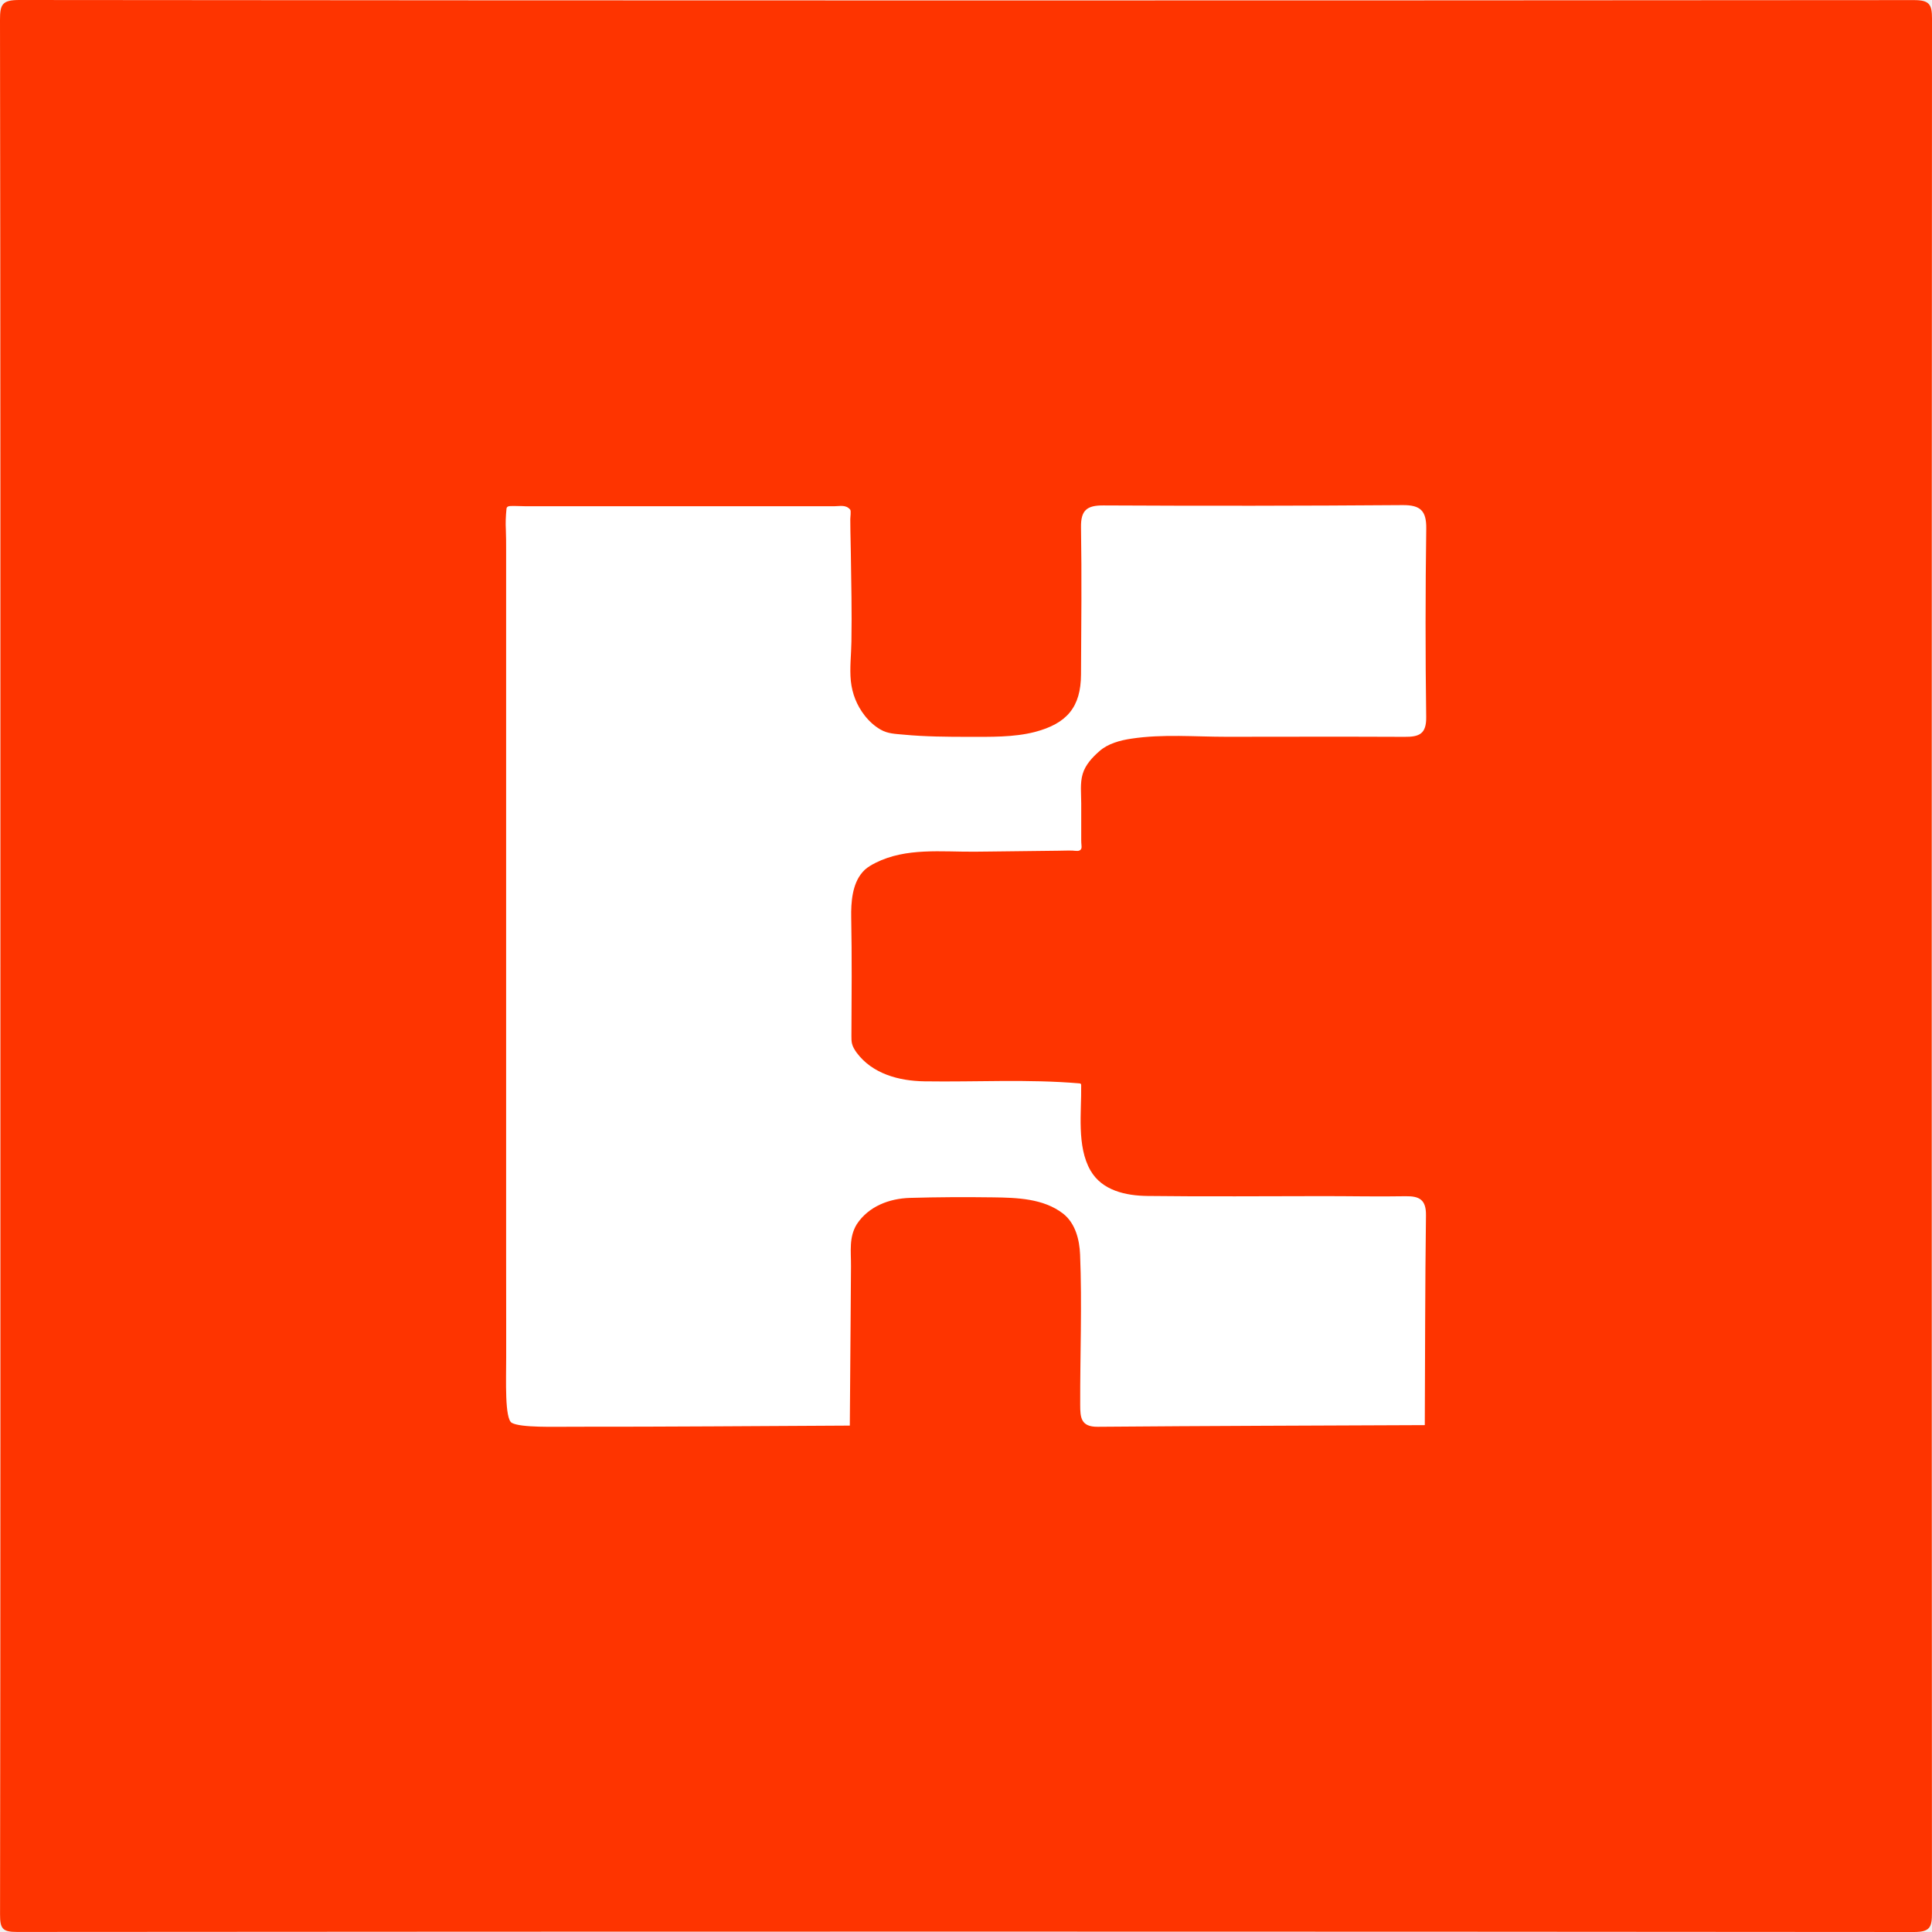
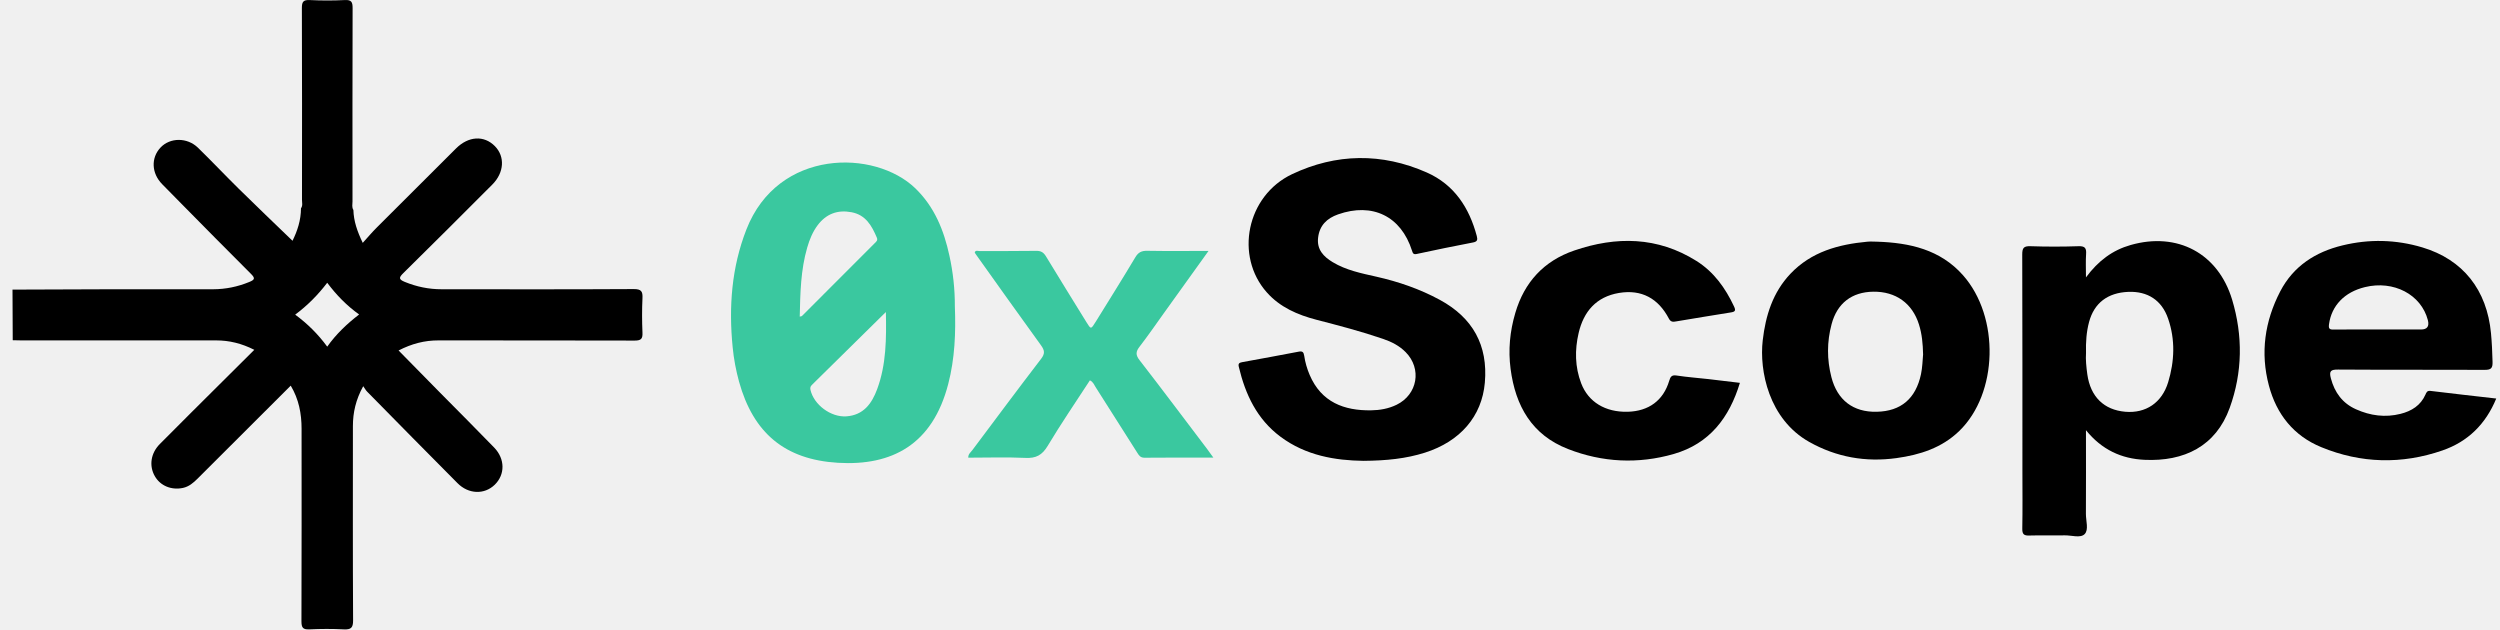
- <svg xmlns="http://www.w3.org/2000/svg" width="36" height="36" viewBox="0 0 36 36" fill="none">
-   <g clip-path="url(#clip0_176_1081)">
-     <path d="M35.999 35.646C35.999 35.906 35.967 36 35.665 36C23.883 35.99 12.101 35.99 0.32 35.999C0.043 36 0.001 35.934 0.001 35.674C0.01 29.784 0.008 23.893 0.008 18.004C0.008 12.114 0.01 6.252 0 0.377C0 0.087 0.034 0 0.359 0C12.126 0.012 23.892 0.011 35.66 0.002C35.948 0.002 36.001 0.076 36 0.349C35.993 12.115 35.993 23.881 35.999 35.646Z" fill="#FE3400" />
-     <path d="M16.069 16.255C15.879 16.473 15.856 16.818 15.861 17.093C15.875 17.83 15.869 18.567 15.865 19.304C15.865 19.351 15.865 19.398 15.875 19.443C15.889 19.505 15.924 19.561 15.961 19.613C16.255 20.011 16.754 20.142 17.225 20.149C18.187 20.164 19.15 20.105 20.111 20.187C20.121 20.187 20.132 20.189 20.139 20.197C20.146 20.204 20.146 20.215 20.146 20.225C20.154 20.721 20.06 21.36 20.32 21.811C20.537 22.186 20.978 22.28 21.381 22.285C22.476 22.299 23.57 22.288 24.665 22.288C25.175 22.288 25.684 22.299 26.194 22.29C26.448 22.287 26.574 22.354 26.571 22.643C26.554 23.947 26.555 25.251 26.549 26.555C24.517 26.564 22.485 26.569 20.453 26.586C20.137 26.589 20.129 26.407 20.128 26.181C20.125 25.25 20.164 24.308 20.126 23.378C20.115 23.1 20.038 22.792 19.808 22.613C19.443 22.331 18.947 22.317 18.506 22.311C17.989 22.304 17.471 22.306 16.954 22.321C16.568 22.333 16.186 22.478 15.966 22.81C15.815 23.056 15.859 23.314 15.857 23.593C15.854 23.924 15.852 24.253 15.85 24.584C15.845 25.243 15.84 25.903 15.835 26.564C14.127 26.572 12.42 26.587 10.712 26.585C10.311 26.585 9.706 26.605 9.537 26.513C9.402 26.438 9.432 25.717 9.432 25.304C9.432 25.057 9.432 24.81 9.432 24.563C9.432 24.148 9.432 23.732 9.431 23.317C9.431 22.902 9.431 22.486 9.431 22.072C9.431 21.657 9.431 21.241 9.431 20.826C9.431 20.411 9.431 19.995 9.431 19.58C9.431 19.166 9.431 18.75 9.431 18.335C9.431 17.92 9.431 17.504 9.431 17.089C9.431 16.674 9.431 16.259 9.431 15.844C9.431 15.429 9.431 15.013 9.431 14.598C9.431 14.183 9.431 13.767 9.431 13.352C9.431 12.938 9.431 12.522 9.431 12.107C9.431 11.692 9.431 11.276 9.431 10.861C9.431 10.653 9.431 10.446 9.431 10.238C9.431 10.116 9.431 9.995 9.426 9.873C9.419 9.745 9.424 9.617 9.437 9.489C9.437 9.477 9.439 9.465 9.446 9.455C9.458 9.435 9.486 9.431 9.51 9.429C9.604 9.425 9.698 9.433 9.793 9.433C9.892 9.433 9.991 9.433 10.09 9.433C10.286 9.433 10.482 9.433 10.678 9.433C11.093 9.433 11.509 9.433 11.924 9.433C12.339 9.433 12.755 9.433 13.17 9.433C13.585 9.433 14 9.433 14.415 9.433C14.793 9.433 15.171 9.433 15.548 9.433C15.648 9.433 15.761 9.399 15.842 9.496C15.862 9.519 15.843 9.644 15.844 9.677C15.844 9.748 15.845 9.82 15.846 9.891C15.848 10.029 15.851 10.165 15.854 10.303C15.858 10.578 15.863 10.853 15.866 11.128C15.869 11.402 15.87 11.677 15.865 11.952C15.862 12.194 15.83 12.447 15.854 12.688C15.879 12.929 15.967 13.146 16.11 13.33C16.193 13.437 16.294 13.53 16.412 13.597C16.545 13.673 16.688 13.675 16.838 13.689C17.24 13.727 17.645 13.73 18.049 13.73C18.453 13.73 18.89 13.74 19.279 13.64C19.885 13.483 20.14 13.171 20.143 12.569C20.148 11.654 20.158 10.74 20.143 9.825C20.138 9.507 20.253 9.416 20.561 9.418C22.42 9.428 24.279 9.426 26.138 9.412C26.469 9.41 26.581 9.518 26.576 9.852C26.56 11.021 26.559 12.191 26.575 13.36C26.58 13.677 26.445 13.732 26.174 13.73C25.068 13.725 23.962 13.728 22.855 13.729C22.263 13.729 21.668 13.675 21.081 13.764C20.876 13.794 20.645 13.855 20.487 13.996C20.355 14.111 20.224 14.251 20.174 14.422C20.123 14.594 20.147 14.786 20.147 14.966V15.464C20.147 15.527 20.146 15.591 20.147 15.654C20.147 15.686 20.149 15.719 20.152 15.751C20.154 15.773 20.156 15.797 20.146 15.818C20.119 15.874 20.038 15.852 19.99 15.85C19.898 15.846 19.806 15.852 19.715 15.852C19.292 15.858 18.869 15.863 18.447 15.867C18.352 15.868 18.256 15.869 18.161 15.87C17.543 15.875 16.886 15.791 16.314 16.078C16.243 16.114 16.173 16.154 16.114 16.207C16.098 16.222 16.083 16.238 16.069 16.254V16.255Z" fill="white" />
+ <svg xmlns="http://www.w3.org/2000/svg" width="143" height="36" viewBox="0 0 143 36" fill="none">
+   <g clip-path="url(#clip0_551_1156)">
+     <path d="M36.749 17.064C36.77 16.668 36.684 16.532 36.244 16.535C32.578 16.556 28.916 16.549 25.25 16.545C24.527 16.545 23.832 16.402 23.157 16.126C22.798 15.979 22.809 15.88 23.071 15.621C24.776 13.944 26.471 12.249 28.163 10.554C28.841 9.872 28.896 8.955 28.306 8.358C27.685 7.73 26.795 7.782 26.082 8.494C24.568 10.002 23.058 11.509 21.547 13.019C21.281 13.285 21.035 13.575 20.749 13.892C20.432 13.231 20.231 12.648 20.214 12.01C20.115 11.857 20.163 11.686 20.163 11.522C20.163 7.836 20.156 4.15 20.169 0.464C20.169 0.123 20.108 -0.017 19.726 0.003C19.058 0.037 18.382 0.037 17.714 0.003C17.339 -0.014 17.267 0.116 17.267 0.46C17.281 4.116 17.277 7.771 17.274 11.427C17.274 11.591 17.329 11.761 17.216 11.915C17.216 12.593 17.008 13.214 16.732 13.773C15.695 12.774 14.662 11.785 13.642 10.782C12.861 10.012 12.108 9.214 11.324 8.45C10.706 7.85 9.728 7.86 9.182 8.44C8.626 9.03 8.664 9.909 9.271 10.53C9.632 10.898 9.997 11.27 10.362 11.638C11.688 12.982 13.015 14.329 14.352 15.662C14.614 15.921 14.57 16.003 14.249 16.133C13.591 16.402 12.913 16.542 12.203 16.545C10.297 16.549 8.387 16.542 6.481 16.545C4.558 16.549 2.635 16.559 0.715 16.566C0.718 17.531 0.725 18.496 0.728 19.461C0.896 19.464 1.063 19.471 1.23 19.471C4.943 19.471 8.653 19.475 12.364 19.471C13.117 19.471 13.826 19.645 14.546 20.01C13.925 20.627 13.329 21.217 12.739 21.807C11.538 23.001 10.338 24.194 9.145 25.395C8.619 25.923 8.517 26.646 8.855 27.236C9.168 27.788 9.806 28.051 10.468 27.908C10.812 27.833 11.061 27.618 11.303 27.376C13.069 25.609 14.839 23.846 16.63 22.059C17.097 22.84 17.25 23.666 17.25 24.528C17.25 28.198 17.257 31.87 17.243 35.539C17.243 35.894 17.322 36.017 17.694 36C18.348 35.969 19.006 35.966 19.661 36C20.067 36.02 20.2 35.918 20.197 35.485C20.176 31.782 20.186 28.082 20.186 24.378C20.186 23.601 20.35 22.864 20.776 22.09C20.872 22.227 20.923 22.325 20.998 22.4C22.72 24.15 24.439 25.899 26.171 27.638C26.805 28.276 27.709 28.3 28.299 27.727C28.896 27.144 28.896 26.254 28.268 25.602C27.249 24.552 26.215 23.515 25.186 22.476C24.401 21.677 23.617 20.88 22.798 20.047C23.549 19.662 24.282 19.468 25.08 19.471C28.821 19.475 32.562 19.471 36.302 19.481C36.664 19.481 36.766 19.386 36.749 19.028C36.722 18.373 36.718 17.718 36.749 17.064ZM18.717 19.829C18.191 19.11 17.588 18.516 16.885 17.998C17.595 17.466 18.181 16.876 18.717 16.174C19.249 16.883 19.828 17.476 20.541 17.988C19.849 18.523 19.232 19.103 18.717 19.829Z" fill="black" />
+     <path d="M54.618 17.524C54.621 16.549 54.516 15.577 54.307 14.626C53.994 13.18 53.458 11.839 52.36 10.775C50.038 8.528 44.497 8.494 42.693 13.129C41.844 15.304 41.68 17.561 41.908 19.86C41.973 20.528 42.096 21.186 42.273 21.831C43.088 24.764 44.886 26.288 47.931 26.472C51.03 26.656 53.343 25.425 54.239 21.964C54.618 20.504 54.676 19.021 54.618 17.524ZM45.745 18.111C45.776 16.76 45.799 15.437 46.175 14.152C46.307 13.698 46.485 13.261 46.771 12.88C47.262 12.228 47.917 11.989 48.705 12.139C49.516 12.29 49.864 12.907 50.154 13.589C50.219 13.742 50.134 13.814 50.045 13.899C48.657 15.29 47.266 16.685 45.874 18.073C45.857 18.093 45.82 18.09 45.745 18.111ZM50.175 22.257C49.871 23.079 49.397 23.747 48.408 23.816C47.525 23.874 46.553 23.154 46.359 22.302C46.335 22.186 46.352 22.097 46.441 22.018C46.485 21.978 46.526 21.933 46.57 21.889C47.92 20.559 49.274 19.226 50.672 17.848C50.703 19.376 50.696 20.849 50.175 22.257Z" fill="#3AC89F" />
+     <path d="M77.99 26.36C76.398 26.339 74.7 26.07 73.237 24.975C71.897 23.973 71.235 22.564 70.86 20.985C70.812 20.791 70.891 20.747 71.048 20.716C72.125 20.518 73.206 20.324 74.28 20.116C74.502 20.072 74.567 20.136 74.601 20.351C74.656 20.726 74.761 21.091 74.911 21.442C75.58 23.014 76.892 23.492 78.42 23.471C78.921 23.465 79.419 23.379 79.883 23.154C81.087 22.568 81.343 21.088 80.401 20.14C80.04 19.775 79.597 19.55 79.116 19.386C77.861 18.956 76.582 18.622 75.303 18.291C74.229 18.012 73.22 17.579 72.463 16.726C70.615 14.649 71.3 11.198 73.909 9.961C76.422 8.771 79.041 8.73 81.609 9.865C83.184 10.561 84.04 11.88 84.473 13.504C84.528 13.715 84.507 13.821 84.258 13.869C83.181 14.073 82.106 14.298 81.036 14.527C80.848 14.568 80.814 14.489 80.766 14.336C80.139 12.368 78.505 11.57 76.538 12.262C75.897 12.488 75.474 12.897 75.395 13.599C75.317 14.278 75.709 14.68 76.228 14.994C76.998 15.458 77.864 15.632 78.727 15.826C79.996 16.112 81.216 16.532 82.359 17.152C84.238 18.172 85.121 19.747 84.933 21.886C84.766 23.816 83.522 25.251 81.506 25.892C80.418 26.237 79.3 26.349 77.994 26.36H77.99Z" fill="black" />
+     <path d="M127.678 17.142C126.877 14.486 124.545 13.251 121.871 14.015C120.841 14.308 120.023 14.912 119.317 15.867C119.317 15.332 119.297 14.932 119.324 14.54C119.348 14.199 119.269 14.07 118.891 14.083C117.973 14.114 117.056 14.114 116.142 14.083C115.75 14.07 115.672 14.189 115.672 14.561C115.685 18.704 115.682 22.847 115.682 26.991C115.682 28.071 115.696 29.152 115.675 30.233C115.668 30.561 115.771 30.646 116.088 30.632C116.759 30.612 117.431 30.636 118.103 30.622C118.495 30.615 119.007 30.796 119.245 30.547C119.481 30.302 119.314 29.794 119.314 29.401C119.324 27.84 119.317 26.278 119.317 24.607C120.224 25.729 121.349 26.24 122.666 26.302C124.927 26.407 126.744 25.531 127.539 23.331C128.275 21.296 128.299 19.209 127.678 17.142ZM124.019 21.862C123.661 23.042 122.737 23.652 121.568 23.553C120.343 23.447 119.576 22.694 119.395 21.415C119.337 20.992 119.293 20.569 119.32 20.191C119.303 19.56 119.344 18.984 119.494 18.421C119.784 17.333 120.558 16.743 121.738 16.695C122.846 16.651 123.655 17.173 124.016 18.227C124.432 19.43 124.384 20.658 124.019 21.862Z" fill="black" />
+     <path d="M139.027 22.36C138.836 22.336 138.792 22.441 138.737 22.568C138.461 23.192 137.946 23.512 137.312 23.672C136.435 23.894 135.583 23.778 134.768 23.413C133.99 23.069 133.54 22.452 133.325 21.637C133.216 21.224 133.319 21.135 133.742 21.139C136.534 21.159 139.331 21.142 142.123 21.156C142.492 21.159 142.584 21.057 142.574 20.702C142.56 20.153 142.536 19.608 142.485 19.062C142.253 16.579 140.882 14.847 138.56 14.152C137.056 13.701 135.522 13.664 133.994 14.036C132.442 14.411 131.181 15.222 130.43 16.665C129.544 18.373 129.281 20.18 129.782 22.059C130.219 23.7 131.198 24.931 132.78 25.579C135.051 26.513 137.387 26.568 139.706 25.766C141.158 25.265 142.181 24.266 142.785 22.796C141.506 22.649 140.265 22.513 139.027 22.36ZM133.22 18.544C133.366 17.483 134.1 16.709 135.273 16.423C136.916 16.02 138.492 16.846 138.874 18.312C138.965 18.669 138.834 18.847 138.481 18.847H136.054C135.201 18.847 134.345 18.84 133.489 18.851C133.24 18.857 133.186 18.796 133.22 18.544Z" fill="black" />
+     <path d="M112.282 15.741C110.979 14.271 109.23 13.886 107.368 13.824C107.187 13.824 107.003 13.807 106.819 13.824C105.158 13.978 103.607 14.4 102.41 15.662C101.401 16.73 100.991 18.053 100.828 19.468C100.626 21.197 101.169 23.976 103.494 25.282C105.046 26.152 106.717 26.448 108.48 26.203C109.817 26.019 111.071 25.62 112.067 24.655C114.291 22.506 114.4 18.131 112.282 15.741ZM109.881 21.401C109.585 22.799 108.736 23.526 107.344 23.553C106.011 23.584 105.094 22.892 104.756 21.572C104.497 20.566 104.497 19.553 104.766 18.547C105.083 17.347 105.922 16.702 107.153 16.685C108.435 16.668 109.387 17.347 109.765 18.561C109.936 19.1 109.987 19.659 110.001 20.273C109.97 20.617 109.963 21.013 109.881 21.401Z" fill="black" />
+     <path d="M99.522 21.899C98.918 23.891 97.786 25.377 95.743 25.967C93.704 26.554 91.654 26.452 89.683 25.681C87.62 24.876 86.683 23.215 86.406 21.105C86.263 20.017 86.365 18.95 86.676 17.899C87.191 16.14 88.313 14.922 90.048 14.329C92.452 13.507 94.812 13.531 97.036 14.926C98.035 15.553 98.693 16.477 99.187 17.531C99.3 17.77 99.249 17.834 98.996 17.872C97.956 18.032 96.92 18.216 95.883 18.383C95.723 18.411 95.576 18.441 95.463 18.23C94.86 17.074 93.902 16.539 92.603 16.757C91.314 16.975 90.584 17.811 90.297 19.052C90.072 20.02 90.086 20.989 90.444 21.927C90.853 22.997 91.828 23.584 93.1 23.553C94.304 23.522 95.14 22.912 95.477 21.787C95.549 21.551 95.617 21.435 95.903 21.48C96.507 21.572 97.114 21.616 97.721 21.684C98.311 21.753 98.897 21.824 99.525 21.899H99.522Z" fill="black" />
+     <path d="M69.394 26.175C68.023 26.175 66.744 26.169 65.462 26.182C65.23 26.182 65.148 26.049 65.049 25.892C64.261 24.644 63.47 23.4 62.676 22.155C62.587 22.019 62.536 21.848 62.342 21.756C61.53 23.004 60.688 24.235 59.924 25.511C59.61 26.032 59.259 26.223 58.655 26.192C57.574 26.141 56.49 26.179 55.385 26.179C55.375 25.974 55.525 25.872 55.617 25.749C56.923 24.007 58.222 22.257 59.549 20.528C59.781 20.225 59.757 20.044 59.545 19.751C58.284 18.015 57.042 16.262 55.794 14.513C55.777 14.489 55.767 14.462 55.753 14.431C55.815 14.298 55.937 14.36 56.029 14.36C57.114 14.356 58.198 14.366 59.279 14.349C59.542 14.346 59.688 14.435 59.825 14.656C60.589 15.918 61.37 17.173 62.144 18.428C62.4 18.844 62.403 18.844 62.669 18.414C63.429 17.183 64.2 15.959 64.94 14.718C65.114 14.424 65.305 14.339 65.632 14.346C66.768 14.366 67.907 14.353 69.128 14.353C68.244 15.587 67.412 16.743 66.58 17.903C66.12 18.547 65.67 19.198 65.186 19.826C64.964 20.112 64.947 20.303 65.186 20.607C66.492 22.291 67.77 24 69.059 25.698C69.158 25.828 69.25 25.964 69.404 26.175H69.394Z" fill="#3AC89F" />
  </g>
  <defs>
-     <clipPath id="clip0_176_1081">
-       <rect width="36" height="36" fill="white" />
+     <clipPath id="clip0_551_1156">
+       <rect width="142.07" height="36" fill="white" transform="translate(0.714844)" />
    </clipPath>
  </defs>
</svg>
